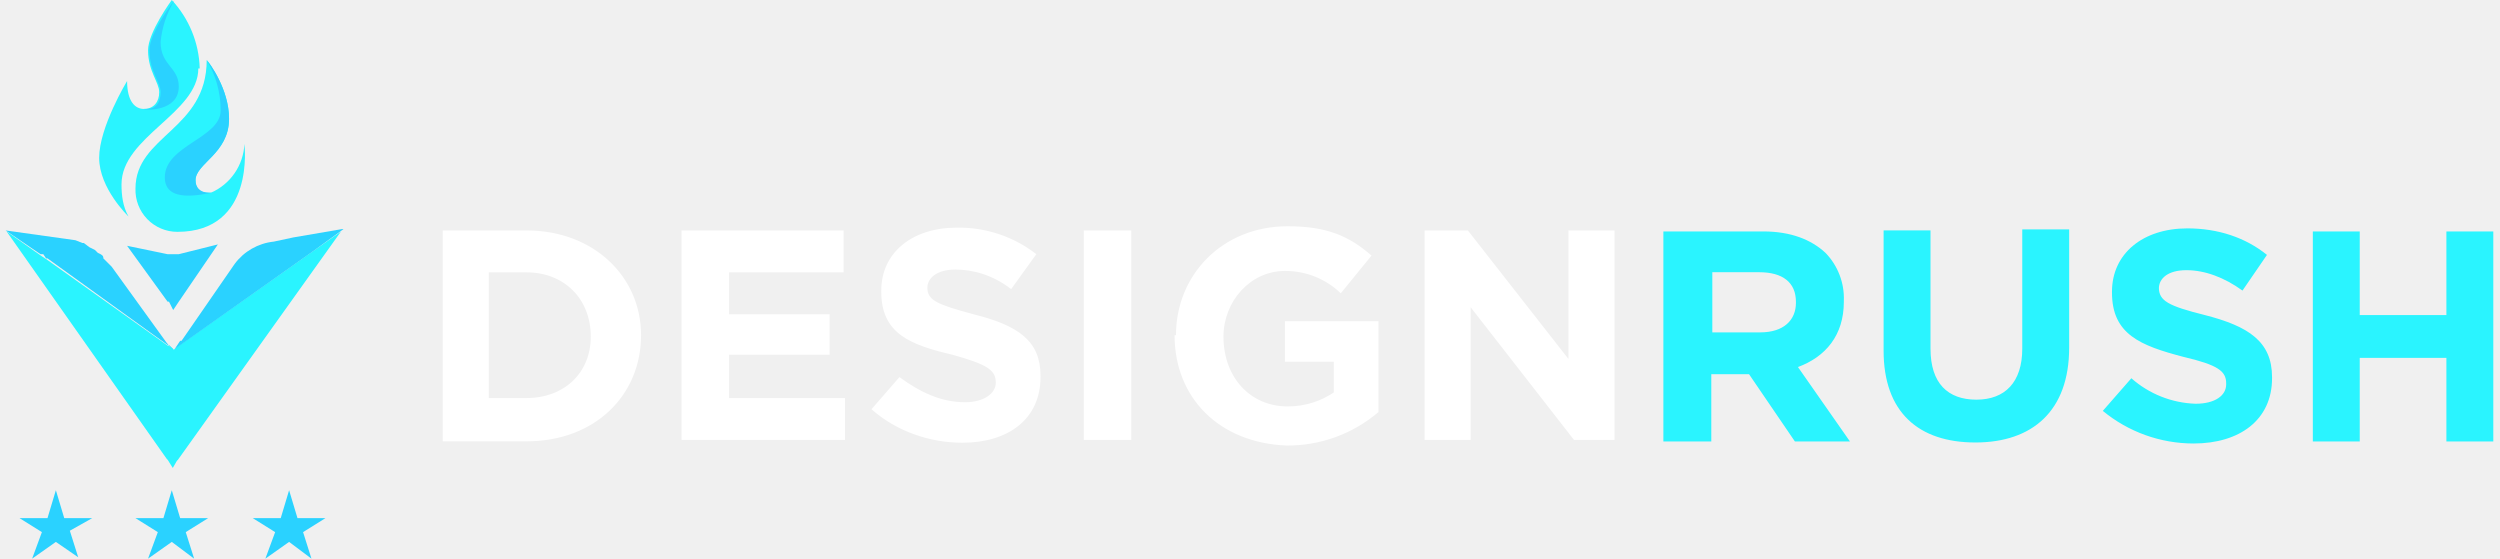
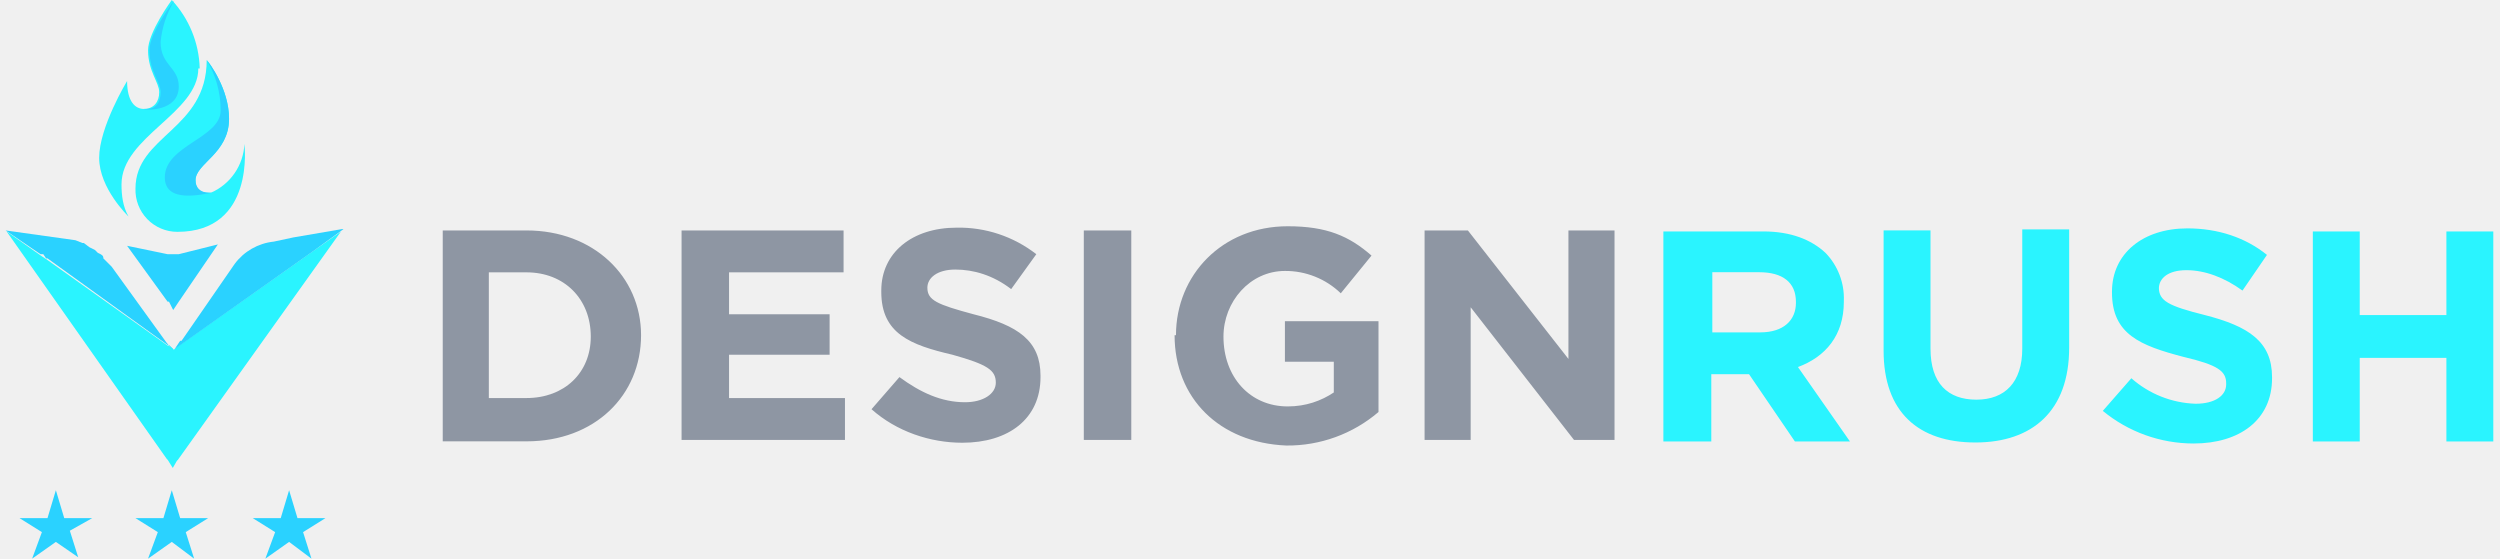
- <svg xmlns="http://www.w3.org/2000/svg" xmlns:xlink="http://www.w3.org/1999/xlink" viewBox="0 0 179 40">
-   <defs>
+ <svg xmlns="http://www.w3.org/2000/svg" xmlns:xlink="http://www.w3.org/1999/xlink" viewBox="0 0 179 40" version="1.1" id="svg9">
+   <defs id="defs2">
    <linearGradient id="a" x1="160.7" x2="244.9" gradientUnits="userSpaceOnUse">
-       <stop offset=".7" stop-color="#2af4ff" />
-       <stop offset=".9" stop-color="#2af4ff" />
+       <stop offset=".7" stop-color="#2af4ff" id="stop1" />
+       <stop offset=".9" stop-color="#2af4ff" id="stop2" />
    </linearGradient>
    <linearGradient id="c" x2="0" y1="45.9" y2="33.7" gradientUnits="userSpaceOnUse" href="#a" />
    <linearGradient xlink:href="#a" id="b" x1="160.7" x2="244.9" gradientUnits="userSpaceOnUse" />
  </defs>
-   <path fill="#fff" d="M31.7 16.5h6c4.8 0 8.2 3.3 8.2 7.5 0 4.3-3.3 7.6-8.2 7.6h-6V16.5m6 12c2.7 0 4.6-1.8 4.6-4.4 0-2.7-1.9-4.6-4.6-4.6H35v9h2.6m11.2-12h11.6v3h-8.2v3h7.2v2.9h-7.2v3.1h8.3v3H48.8v-15m13.6 12.8 2-2.3c1.5 1.1 3 1.8 4.7 1.8 1.3 0 2.2-.6 2.2-1.4 0-.9-.6-1.3-3.1-2-3-.7-5.1-1.5-5.1-4.5v-.1c0-2.7 2.2-4.5 5.4-4.5a9 9 0 0 1 5.7 1.9l-1.8 2.5c-1.3-1-2.7-1.4-4-1.4s-2 .6-2 1.3c0 .9.7 1.2 3.3 1.9 3.2.8 4.8 1.9 4.8 4.4v.1c0 3-2.3 4.7-5.6 4.7-2.3 0-4.7-.8-6.5-2.4m15.2-12.8H81v15h-3.4v-15m6.6 7.5c0-4.3 3.3-7.8 8-7.8 2.8 0 4.4.7 6 2.1L96 21a5.7 5.7 0 0 0-4-1.6c-2.5 0-4.4 2.2-4.4 4.7 0 2.9 1.9 5 4.6 5 1.3 0 2.4-.4 3.3-1v-2.2H92V23h6.7v6.5a10 10 0 0 1-6.6 2.4c-4.8-.2-8-3.4-8-7.9m17.9-7.5h3.1l7.2 9.2v-9.2h3.3v15h-2.9l-7.4-9.5v9.5H102z" />
-   <path fill="url(#b)" d="M162.8 22.7h9.6c2.7 0 4.7.8 6.1 2.1a6.4 6.4 0 0 1 1.8 4.7v.1c0 3.3-1.8 5.4-4.5 6.4l5.1 7.3h-5.4l-4.5-6.6h-3.7v6.6h-4.7V22.7h.2m9.3 9.9c2.3 0 3.5-1.2 3.5-2.9v-.1c0-1.9-1.3-2.9-3.6-2.9h-4.6v5.9h4.7m12.1 1.8V22.6h4.6v11.6c0 3.4 1.7 5 4.5 5s4.5-1.7 4.5-5V22.5h4.6v11.6c0 6.2-3.6 9.3-9.2 9.3s-9-3-9-9m21.5 5.9 2.8-3.2a10 10 0 0 0 6.3 2.5c1.9 0 3-.8 3-1.9v-.1c0-1.2-.8-1.8-4.2-2.6-4.2-1.1-7-2.2-7-6.3v-.1c0-3.7 3-6.2 7.4-6.2 3 0 5.7.9 7.8 2.6l-2.4 3.5c-1.8-1.3-3.7-2-5.5-2s-2.7.8-2.7 1.8v-.1c0 1.3.9 1.8 4.5 2.7 4.3 1.1 6.6 2.6 6.6 6.1v.1c0 4.1-3.2 6.4-7.7 6.4a14 14 0 0 1-8.9-3.2m20.6-17.6h4.6v8.2h8.5v-8.2h4.6v20.6h-4.6v-8.2h-8.5v8.2h-4.6V22.7" transform="translate(.4) scale(.73)" />
-   <path fill="#2ad2ff" d="M12.4 25s0-.1 0 0l-.3-.3H12l-8.6-6.2h-.1l-.2-.3h-.2L.4 16.5l5 .7.5.2H6l.4.3.4.2.2.2.2.1c.2.1.2.2.2.3l.6.6 3.9 5.4.4.5" />
-   <path fill="url(#c)" d="m16.4 45.9-.5-.8-.1-.1L.1 22.7l3.4 2.4.6.4 11.8 8.4h.1l.4.3.1.1.5-.4 15.9-11.2-16 22.4-.1.1-.4.7" transform="translate(.4) scale(.73)" />
-   <path fill="#2ad2ff" d="m12.4 22.2-.3-.6H12l-2.9-4 2.9.6h.8l2.8-.7-2.8 4.1-.4.6m12.1-5.8L21 17l-1.4.3a4 4 0 0 0-2.8 1.6L13 24.4h-.1l-.4.6.5-.5-.5.5 9.9-7 2.2-1.6" />
-   <g fill="#2af4ff">
-     <path d="M14.2 4.9c0 3.2-5.5 4.9-5.5 8.3 0 .8.1 1.6.5 2.3 0 0-2.1-2-2.1-4.2s2-5.5 2-5.5c0 1.5.6 2 1.2 2 .7 0 1.1-.5 1.1-1.2s-.8-1.5-.8-3c0-1.3 1.7-3.6 1.7-3.6a7.5 7.5 0 0 1 2 4.9" />
-     <path d="M12.7 16.6a3 3 0 0 1-3-3.1c0-3.8 5.1-4.2 5.1-9.2.2.2 1.6 2.1 1.6 4.2 0 2.5-2.4 3.2-2.4 4.4 0 .5.2.9.9.9h.2a4 4 0 0 0 2.4-3.5s.8 6.3-4.8 6.3" />
-   </g>
-   <path fill="#2ad2ff" d="M15 13.8h.2c-.7.1-3.4.8-3.4-1.1 0-2.3 4-2.8 4-4.8a7 7 0 0 0-1-3.6c.2.2 1.6 2.1 1.6 4.2 0 2.5-2.4 3.2-2.4 4.4 0 .5.3.9 1 .9m-2.2-7.6c0 1.8-2.4 1.7-2.5 1.6h.2c.7 0 1-.5 1-1.2s-.8-1.5-.8-3c0-1.3 1.8-3.6 1.8-3.6-.6 1-.9 2-1 3 0 1.7 1.3 1.8 1.3 3.2m-1.5 31.9-1.6-1h2l.6-2 .6 2h2l-1.6 1 .6 1.9-1.6-1.2-1.7 1.2.7-1.9m8.4 0-1.6-1h2l.6-2 .6 2h2l-1.6 1 .6 1.9-1.6-1.2L19 40l.7-1.9M3 38.1l-1.6-1h2l.6-2 .6 2h2L5 38l.6 1.9L4 38.8 2.3 40l.7-1.9" />
+   <path fill="#fff" d="M31.7 16.5h6c4.8 0 8.2 3.3 8.2 7.5 0 4.3-3.3 7.6-8.2 7.6h-6V16.5m6 12c2.7 0 4.6-1.8 4.6-4.4 0-2.7-1.9-4.6-4.6-4.6H35v9h2.6m11.2-12h11.6v3h-8.2v3h7.2v2.9h-7.2v3.1h8.3v3H48.8v-15m13.6 12.8 2-2.3c1.5 1.1 3 1.8 4.7 1.8 1.3 0 2.2-.6 2.2-1.4 0-.9-.6-1.3-3.1-2-3-.7-5.1-1.5-5.1-4.5v-.1c0-2.7 2.2-4.5 5.4-4.5a9 9 0 0 1 5.7 1.9l-1.8 2.5c-1.3-1-2.7-1.4-4-1.4s-2 .6-2 1.3c0 .9.7 1.2 3.3 1.9 3.2.8 4.8 1.9 4.8 4.4v.1c0 3-2.3 4.7-5.6 4.7-2.3 0-4.7-.8-6.5-2.4m15.2-12.8H81v15h-3.4v-15m6.6 7.5c0-4.3 3.3-7.8 8-7.8 2.8 0 4.4.7 6 2.1L96 21a5.7 5.7 0 0 0-4-1.6c-2.5 0-4.4 2.2-4.4 4.7 0 2.9 1.9 5 4.6 5 1.3 0 2.4-.4 3.3-1v-2.2H92V23h6.7v6.5a10 10 0 0 1-6.6 2.4c-4.8-.2-8-3.4-8-7.9m17.9-7.5h3.1l7.2 9.2v-9.2h3.3v15h-2.9l-7.4-9.5v9.5H102z" id="path2" style="fill:#8e96a3;fill-opacity:1" />
+   <path fill="url(#b)" d="M162.8 22.7h9.6c2.7 0 4.7.8 6.1 2.1a6.4 6.4 0 0 1 1.8 4.7v.1c0 3.3-1.8 5.4-4.5 6.4l5.1 7.3h-5.4l-4.5-6.6h-3.7v6.6h-4.7V22.7h.2m9.3 9.9c2.3 0 3.5-1.2 3.5-2.9v-.1c0-1.9-1.3-2.9-3.6-2.9h-4.6v5.9h4.7m12.1 1.8V22.6h4.6v11.6c0 3.4 1.7 5 4.5 5s4.5-1.7 4.5-5V22.5h4.6v11.6c0 6.2-3.6 9.3-9.2 9.3s-9-3-9-9m21.5 5.9 2.8-3.2a10 10 0 0 0 6.3 2.5c1.9 0 3-.8 3-1.9v-.1c0-1.2-.8-1.8-4.2-2.6-4.2-1.1-7-2.2-7-6.3v-.1c0-3.7 3-6.2 7.4-6.2 3 0 5.7.9 7.8 2.6l-2.4 3.5c-1.8-1.3-3.7-2-5.5-2s-2.7.8-2.7 1.8v-.1c0 1.3.9 1.8 4.5 2.7 4.3 1.1 6.6 2.6 6.6 6.1v.1c0 4.1-3.2 6.4-7.7 6.4a14 14 0 0 1-8.9-3.2m20.6-17.6h4.6v8.2h8.5v-8.2h4.6v20.6h-4.6v-8.2h-8.5v8.2h-4.6V22.7" transform="translate(.4) scale(.73)" id="path3" />
+   <path fill="#2ad2ff" d="M12.4 25s0-.1 0 0l-.3-.3H12l-8.6-6.2h-.1l-.2-.3h-.2L.4 16.5l5 .7.5.2H6l.4.3.4.2.2.2.2.1c.2.1.2.2.2.3l.6.6 3.9 5.4.4.5" id="path4" />
+   <path fill="url(#c)" d="m16.4 45.9-.5-.8-.1-.1L.1 22.7l3.4 2.4.6.4 11.8 8.4h.1l.4.3.1.1.5-.4 15.9-11.2-16 22.4-.1.1-.4.7" transform="translate(.4) scale(.73)" id="path5" />
+   <path fill="#2ad2ff" d="m12.4 22.2-.3-.6H12l-2.9-4 2.9.6h.8l2.8-.7-2.8 4.1-.4.6m12.1-5.8L21 17l-1.4.3a4 4 0 0 0-2.8 1.6L13 24.4h-.1l-.4.6.5-.5-.5.5 9.9-7 2.2-1.6" id="path6" />
+   <path d="m 14.2,4.9 c 0,3.2 -5.5,4.9 -5.5,8.3 0,0.8 0.1,1.6 0.5,2.3 0,0 -2.1,-2 -2.1,-4.2 0,-2.2 2,-5.5 2,-5.5 0,1.5 0.6,2 1.2,2 0.7,0 1.1,-0.5 1.1,-1.2 0,-0.7 -0.8,-1.5 -0.8,-3 0,-1.3 1.7,-3.6 1.7,-3.6 a 7.5,7.5 0 0 1 2,4.9" id="path7" style="fill:#2af4ff" />
+   <path d="m 12.7,16.6 a 3,3 0 0 1 -3,-3.1 c 0,-3.8 5.1,-4.2 5.1,-9.2 0.2,0.2 1.6,2.1 1.6,4.2 0,2.5 -2.4,3.2 -2.4,4.4 0,0.5 0.2,0.9 0.9,0.9 h 0.2 a 4,4 0 0 0 2.4,-3.5 c 0,0 0.8,6.3 -4.8,6.3" id="path8" style="fill:#2af4ff" />
+   <path fill="#2ad2ff" d="M15 13.8h.2c-.7.1-3.4.8-3.4-1.1 0-2.3 4-2.8 4-4.8a7 7 0 0 0-1-3.6c.2.2 1.6 2.1 1.6 4.2 0 2.5-2.4 3.2-2.4 4.4 0 .5.3.9 1 .9m-2.2-7.6c0 1.8-2.4 1.7-2.5 1.6h.2c.7 0 1-.5 1-1.2s-.8-1.5-.8-3c0-1.3 1.8-3.6 1.8-3.6-.6 1-.9 2-1 3 0 1.7 1.3 1.8 1.3 3.2m-1.5 31.9-1.6-1h2l.6-2 .6 2h2l-1.6 1 .6 1.9-1.6-1.2-1.7 1.2.7-1.9m8.4 0-1.6-1h2l.6-2 .6 2h2l-1.6 1 .6 1.9-1.6-1.2L19 40l.7-1.9M3 38.1l-1.6-1h2l.6-2 .6 2h2L5 38l.6 1.9L4 38.8 2.3 40l.7-1.9" id="path9" />
</svg>
